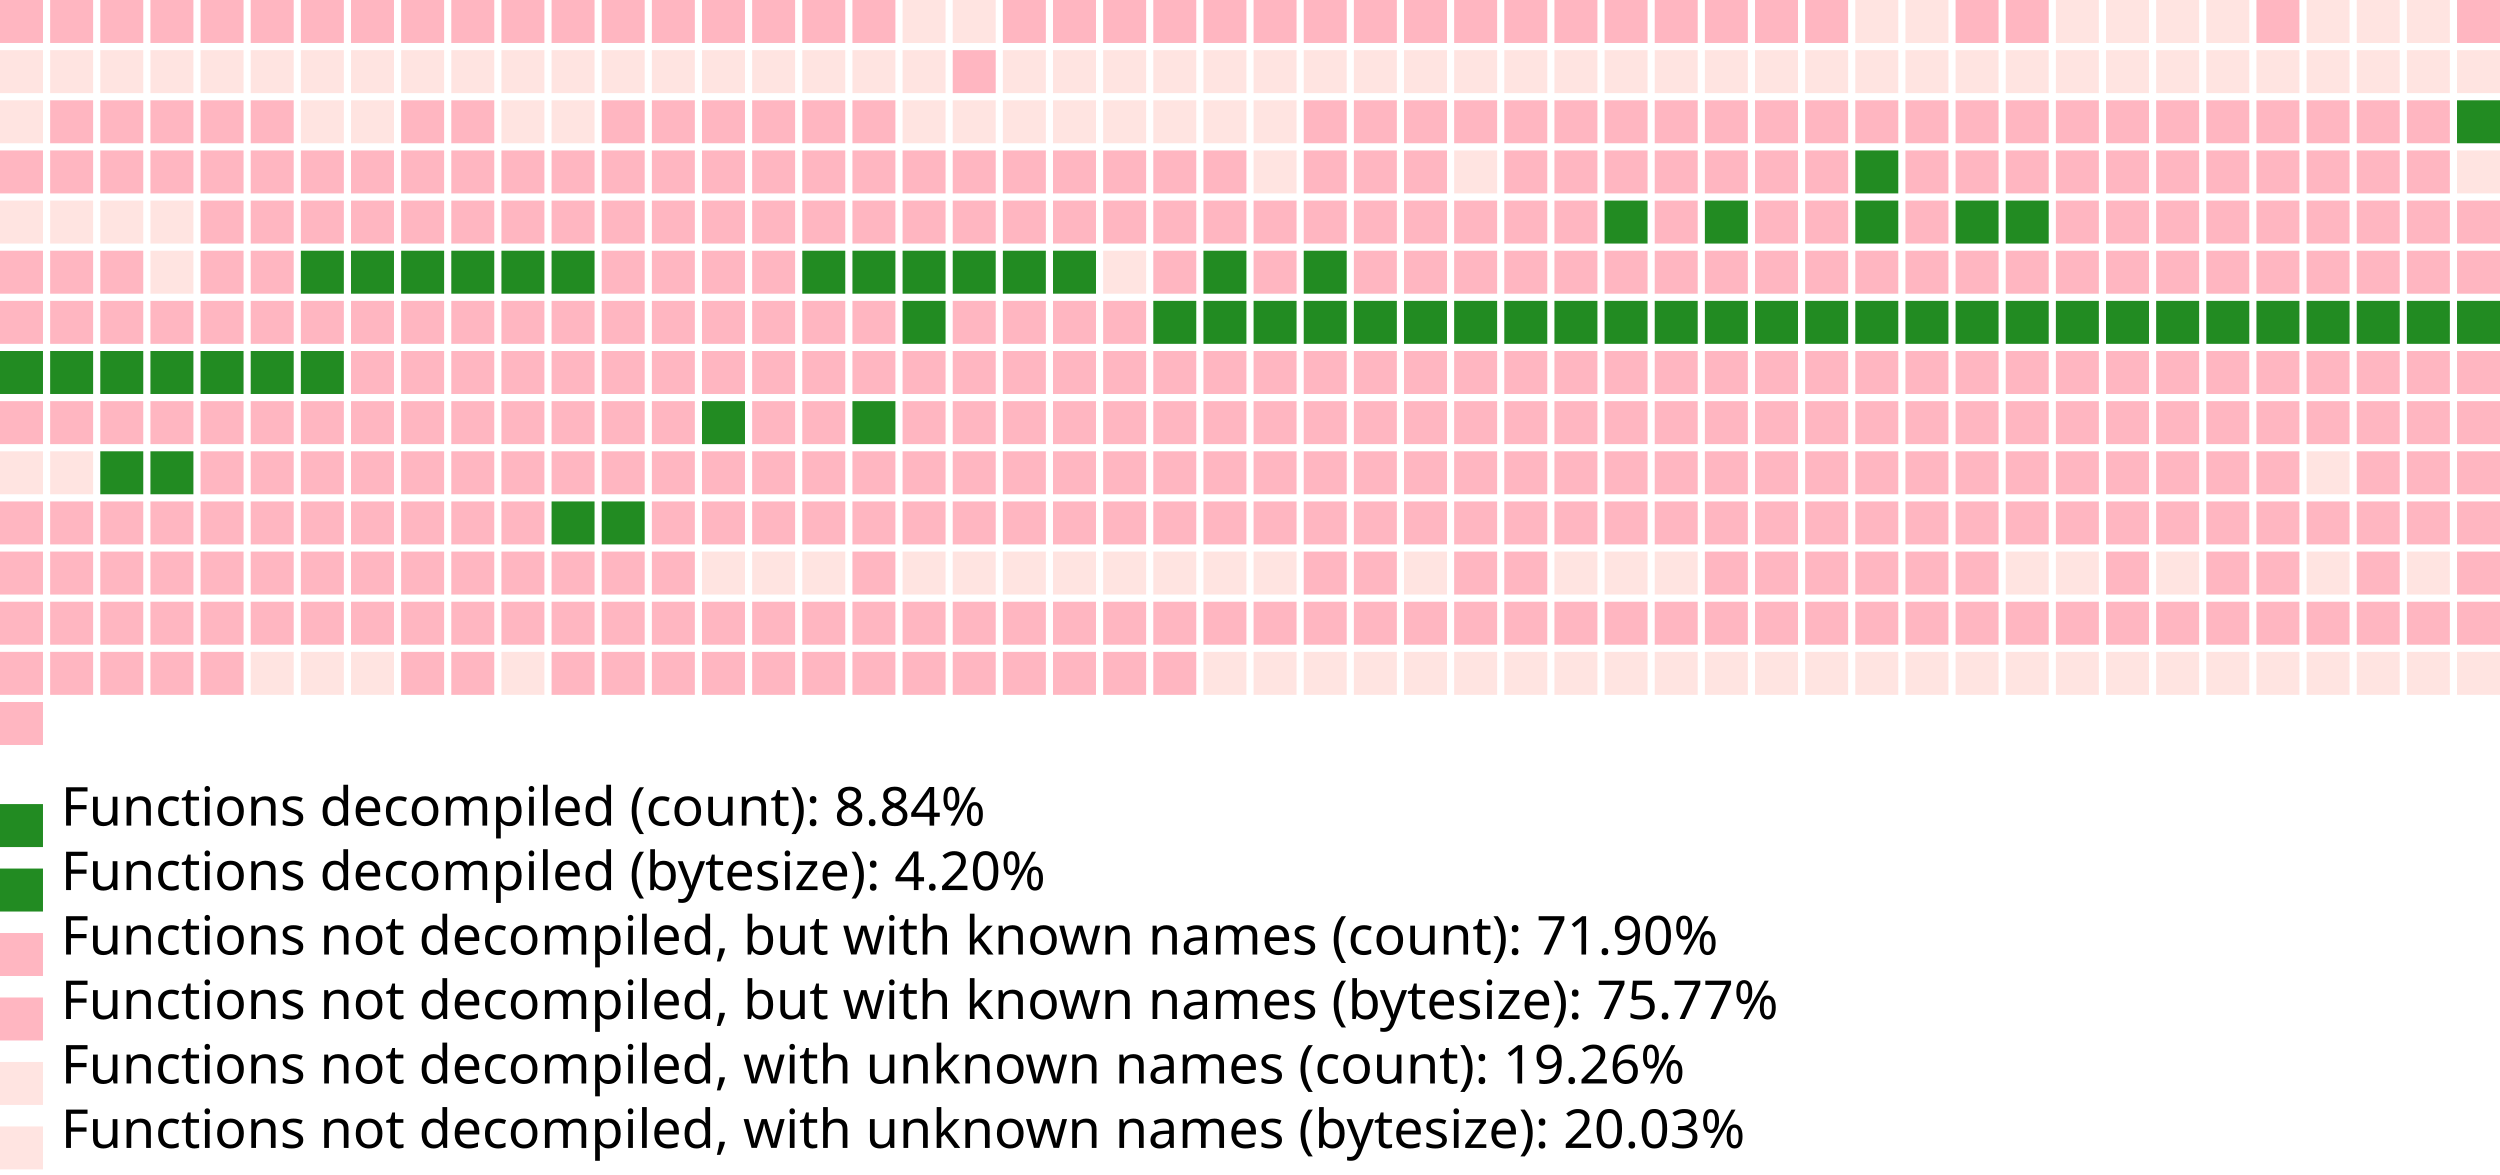
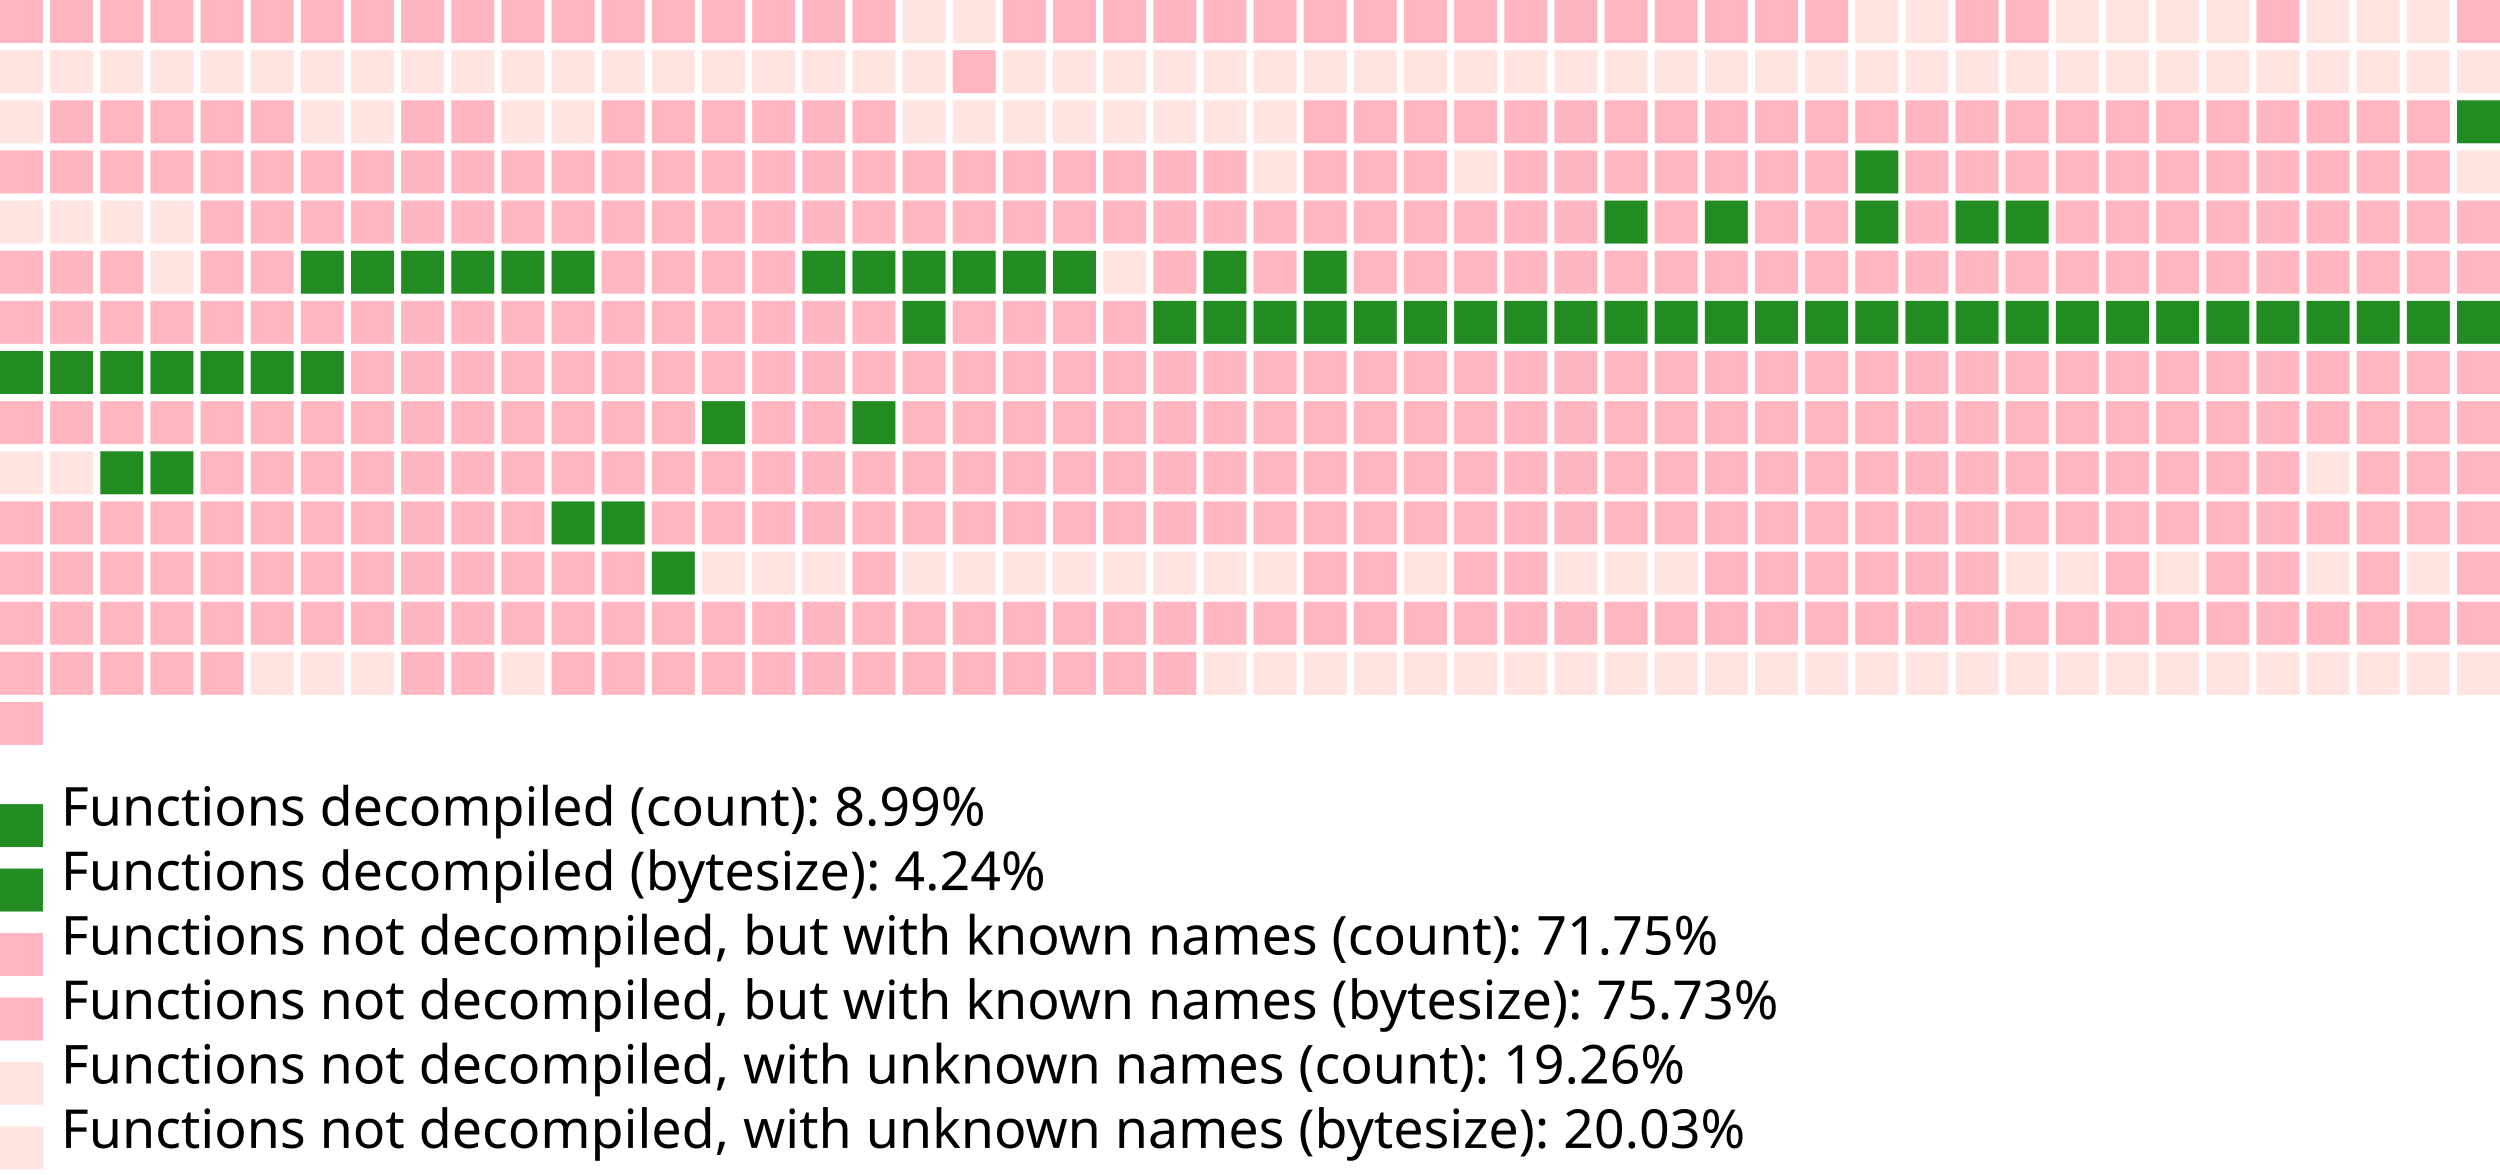
<svg xmlns="http://www.w3.org/2000/svg" version="1.1" width="698" height="328">
  <rect width="12" height="12" x="0" y="0" fill="lightpink" />
  <rect width="12" height="12" x="14" y="0" fill="lightpink" />
  <rect width="12" height="12" x="28" y="0" fill="lightpink" />
  <rect width="12" height="12" x="42" y="0" fill="lightpink" />
  <rect width="12" height="12" x="56" y="0" fill="lightpink" />
  <rect width="12" height="12" x="70" y="0" fill="lightpink" />
  <rect width="12" height="12" x="84" y="0" fill="lightpink" />
  <rect width="12" height="12" x="98" y="0" fill="lightpink" />
  <rect width="12" height="12" x="112" y="0" fill="lightpink" />
  <rect width="12" height="12" x="126" y="0" fill="lightpink" />
  <rect width="12" height="12" x="140" y="0" fill="lightpink" />
  <rect width="12" height="12" x="154" y="0" fill="lightpink" />
  <rect width="12" height="12" x="168" y="0" fill="lightpink" />
  <rect width="12" height="12" x="182" y="0" fill="lightpink" />
  <rect width="12" height="12" x="196" y="0" fill="lightpink" />
  <rect width="12" height="12" x="210" y="0" fill="lightpink" />
  <rect width="12" height="12" x="224" y="0" fill="lightpink" />
  <rect width="12" height="12" x="238" y="0" fill="lightpink" />
  <rect width="12" height="12" x="252" y="0" fill="mistyrose" />
  <rect width="12" height="12" x="266" y="0" fill="mistyrose" />
  <rect width="12" height="12" x="280" y="0" fill="lightpink" />
  <rect width="12" height="12" x="294" y="0" fill="lightpink" />
  <rect width="12" height="12" x="308" y="0" fill="lightpink" />
  <rect width="12" height="12" x="322" y="0" fill="lightpink" />
  <rect width="12" height="12" x="336" y="0" fill="lightpink" />
  <rect width="12" height="12" x="350" y="0" fill="lightpink" />
  <rect width="12" height="12" x="364" y="0" fill="lightpink" />
  <rect width="12" height="12" x="378" y="0" fill="lightpink" />
  <rect width="12" height="12" x="392" y="0" fill="lightpink" />
  <rect width="12" height="12" x="406" y="0" fill="lightpink" />
  <rect width="12" height="12" x="420" y="0" fill="lightpink" />
  <rect width="12" height="12" x="434" y="0" fill="lightpink" />
  <rect width="12" height="12" x="448" y="0" fill="lightpink" />
  <rect width="12" height="12" x="462" y="0" fill="lightpink" />
  <rect width="12" height="12" x="476" y="0" fill="lightpink" />
  <rect width="12" height="12" x="490" y="0" fill="lightpink" />
  <rect width="12" height="12" x="504" y="0" fill="lightpink" />
  <rect width="12" height="12" x="518" y="0" fill="mistyrose" />
  <rect width="12" height="12" x="532" y="0" fill="mistyrose" />
  <rect width="12" height="12" x="546" y="0" fill="lightpink" />
  <rect width="12" height="12" x="560" y="0" fill="lightpink" />
  <rect width="12" height="12" x="574" y="0" fill="mistyrose" />
  <rect width="12" height="12" x="588" y="0" fill="mistyrose" />
  <rect width="12" height="12" x="602" y="0" fill="mistyrose" />
  <rect width="12" height="12" x="616" y="0" fill="mistyrose" />
  <rect width="12" height="12" x="630" y="0" fill="lightpink" />
  <rect width="12" height="12" x="644" y="0" fill="mistyrose" />
  <rect width="12" height="12" x="658" y="0" fill="mistyrose" />
  <rect width="12" height="12" x="672" y="0" fill="mistyrose" />
  <rect width="12" height="12" x="686" y="0" fill="lightpink" />
  <rect width="12" height="12" x="0" y="14" fill="mistyrose" />
  <rect width="12" height="12" x="14" y="14" fill="mistyrose" />
  <rect width="12" height="12" x="28" y="14" fill="mistyrose" />
  <rect width="12" height="12" x="42" y="14" fill="mistyrose" />
  <rect width="12" height="12" x="56" y="14" fill="mistyrose" />
  <rect width="12" height="12" x="70" y="14" fill="mistyrose" />
  <rect width="12" height="12" x="84" y="14" fill="mistyrose" />
  <rect width="12" height="12" x="98" y="14" fill="mistyrose" />
  <rect width="12" height="12" x="112" y="14" fill="mistyrose" />
  <rect width="12" height="12" x="126" y="14" fill="mistyrose" />
  <rect width="12" height="12" x="140" y="14" fill="mistyrose" />
  <rect width="12" height="12" x="154" y="14" fill="mistyrose" />
  <rect width="12" height="12" x="168" y="14" fill="mistyrose" />
  <rect width="12" height="12" x="182" y="14" fill="mistyrose" />
  <rect width="12" height="12" x="196" y="14" fill="mistyrose" />
  <rect width="12" height="12" x="210" y="14" fill="mistyrose" />
  <rect width="12" height="12" x="224" y="14" fill="mistyrose" />
  <rect width="12" height="12" x="238" y="14" fill="mistyrose" />
  <rect width="12" height="12" x="252" y="14" fill="mistyrose" />
  <rect width="12" height="12" x="266" y="14" fill="lightpink" />
  <rect width="12" height="12" x="280" y="14" fill="mistyrose" />
  <rect width="12" height="12" x="294" y="14" fill="mistyrose" />
  <rect width="12" height="12" x="308" y="14" fill="mistyrose" />
  <rect width="12" height="12" x="322" y="14" fill="mistyrose" />
  <rect width="12" height="12" x="336" y="14" fill="mistyrose" />
  <rect width="12" height="12" x="350" y="14" fill="mistyrose" />
  <rect width="12" height="12" x="364" y="14" fill="mistyrose" />
  <rect width="12" height="12" x="378" y="14" fill="mistyrose" />
  <rect width="12" height="12" x="392" y="14" fill="mistyrose" />
  <rect width="12" height="12" x="406" y="14" fill="mistyrose" />
  <rect width="12" height="12" x="420" y="14" fill="mistyrose" />
  <rect width="12" height="12" x="434" y="14" fill="mistyrose" />
  <rect width="12" height="12" x="448" y="14" fill="mistyrose" />
  <rect width="12" height="12" x="462" y="14" fill="mistyrose" />
  <rect width="12" height="12" x="476" y="14" fill="mistyrose" />
  <rect width="12" height="12" x="490" y="14" fill="mistyrose" />
  <rect width="12" height="12" x="504" y="14" fill="mistyrose" />
  <rect width="12" height="12" x="518" y="14" fill="mistyrose" />
  <rect width="12" height="12" x="532" y="14" fill="mistyrose" />
  <rect width="12" height="12" x="546" y="14" fill="mistyrose" />
  <rect width="12" height="12" x="560" y="14" fill="mistyrose" />
  <rect width="12" height="12" x="574" y="14" fill="mistyrose" />
  <rect width="12" height="12" x="588" y="14" fill="mistyrose" />
  <rect width="12" height="12" x="602" y="14" fill="mistyrose" />
  <rect width="12" height="12" x="616" y="14" fill="mistyrose" />
  <rect width="12" height="12" x="630" y="14" fill="mistyrose" />
  <rect width="12" height="12" x="644" y="14" fill="mistyrose" />
  <rect width="12" height="12" x="658" y="14" fill="mistyrose" />
  <rect width="12" height="12" x="672" y="14" fill="mistyrose" />
  <rect width="12" height="12" x="686" y="14" fill="mistyrose" />
  <rect width="12" height="12" x="0" y="28" fill="mistyrose" />
  <rect width="12" height="12" x="14" y="28" fill="lightpink" />
  <rect width="12" height="12" x="28" y="28" fill="lightpink" />
  <rect width="12" height="12" x="42" y="28" fill="lightpink" />
  <rect width="12" height="12" x="56" y="28" fill="lightpink" />
  <rect width="12" height="12" x="70" y="28" fill="lightpink" />
  <rect width="12" height="12" x="84" y="28" fill="mistyrose" />
  <rect width="12" height="12" x="98" y="28" fill="mistyrose" />
  <rect width="12" height="12" x="112" y="28" fill="lightpink" />
  <rect width="12" height="12" x="126" y="28" fill="lightpink" />
  <rect width="12" height="12" x="140" y="28" fill="mistyrose" />
  <rect width="12" height="12" x="154" y="28" fill="mistyrose" />
  <rect width="12" height="12" x="168" y="28" fill="lightpink" />
  <rect width="12" height="12" x="182" y="28" fill="lightpink" />
  <rect width="12" height="12" x="196" y="28" fill="lightpink" />
  <rect width="12" height="12" x="210" y="28" fill="lightpink" />
  <rect width="12" height="12" x="224" y="28" fill="lightpink" />
  <rect width="12" height="12" x="238" y="28" fill="lightpink" />
  <rect width="12" height="12" x="252" y="28" fill="mistyrose" />
  <rect width="12" height="12" x="266" y="28" fill="mistyrose" />
  <rect width="12" height="12" x="280" y="28" fill="mistyrose" />
  <rect width="12" height="12" x="294" y="28" fill="mistyrose" />
  <rect width="12" height="12" x="308" y="28" fill="mistyrose" />
  <rect width="12" height="12" x="322" y="28" fill="mistyrose" />
  <rect width="12" height="12" x="336" y="28" fill="mistyrose" />
  <rect width="12" height="12" x="350" y="28" fill="mistyrose" />
  <rect width="12" height="12" x="364" y="28" fill="lightpink" />
  <rect width="12" height="12" x="378" y="28" fill="lightpink" />
  <rect width="12" height="12" x="392" y="28" fill="lightpink" />
  <rect width="12" height="12" x="406" y="28" fill="lightpink" />
  <rect width="12" height="12" x="420" y="28" fill="lightpink" />
  <rect width="12" height="12" x="434" y="28" fill="lightpink" />
  <rect width="12" height="12" x="448" y="28" fill="lightpink" />
  <rect width="12" height="12" x="462" y="28" fill="lightpink" />
  <rect width="12" height="12" x="476" y="28" fill="lightpink" />
  <rect width="12" height="12" x="490" y="28" fill="lightpink" />
  <rect width="12" height="12" x="504" y="28" fill="lightpink" />
  <rect width="12" height="12" x="518" y="28" fill="lightpink" />
  <rect width="12" height="12" x="532" y="28" fill="lightpink" />
  <rect width="12" height="12" x="546" y="28" fill="lightpink" />
  <rect width="12" height="12" x="560" y="28" fill="lightpink" />
  <rect width="12" height="12" x="574" y="28" fill="lightpink" />
  <rect width="12" height="12" x="588" y="28" fill="lightpink" />
  <rect width="12" height="12" x="602" y="28" fill="lightpink" />
  <rect width="12" height="12" x="616" y="28" fill="lightpink" />
  <rect width="12" height="12" x="630" y="28" fill="lightpink" />
  <rect width="12" height="12" x="644" y="28" fill="lightpink" />
  <rect width="12" height="12" x="658" y="28" fill="lightpink" />
  <rect width="12" height="12" x="672" y="28" fill="lightpink" />
  <rect width="12" height="12" x="686" y="28" fill="forestgreen" />
  <rect width="12" height="12" x="0" y="42" fill="lightpink" />
  <rect width="12" height="12" x="14" y="42" fill="lightpink" />
  <rect width="12" height="12" x="28" y="42" fill="lightpink" />
  <rect width="12" height="12" x="42" y="42" fill="lightpink" />
  <rect width="12" height="12" x="56" y="42" fill="lightpink" />
  <rect width="12" height="12" x="70" y="42" fill="lightpink" />
  <rect width="12" height="12" x="84" y="42" fill="lightpink" />
  <rect width="12" height="12" x="98" y="42" fill="lightpink" />
  <rect width="12" height="12" x="112" y="42" fill="lightpink" />
  <rect width="12" height="12" x="126" y="42" fill="lightpink" />
  <rect width="12" height="12" x="140" y="42" fill="lightpink" />
  <rect width="12" height="12" x="154" y="42" fill="lightpink" />
  <rect width="12" height="12" x="168" y="42" fill="lightpink" />
  <rect width="12" height="12" x="182" y="42" fill="lightpink" />
  <rect width="12" height="12" x="196" y="42" fill="lightpink" />
  <rect width="12" height="12" x="210" y="42" fill="lightpink" />
  <rect width="12" height="12" x="224" y="42" fill="lightpink" />
  <rect width="12" height="12" x="238" y="42" fill="lightpink" />
  <rect width="12" height="12" x="252" y="42" fill="lightpink" />
  <rect width="12" height="12" x="266" y="42" fill="lightpink" />
  <rect width="12" height="12" x="280" y="42" fill="lightpink" />
  <rect width="12" height="12" x="294" y="42" fill="lightpink" />
  <rect width="12" height="12" x="308" y="42" fill="lightpink" />
  <rect width="12" height="12" x="322" y="42" fill="lightpink" />
  <rect width="12" height="12" x="336" y="42" fill="lightpink" />
  <rect width="12" height="12" x="350" y="42" fill="mistyrose" />
  <rect width="12" height="12" x="364" y="42" fill="lightpink" />
  <rect width="12" height="12" x="378" y="42" fill="lightpink" />
  <rect width="12" height="12" x="392" y="42" fill="lightpink" />
  <rect width="12" height="12" x="406" y="42" fill="mistyrose" />
  <rect width="12" height="12" x="420" y="42" fill="lightpink" />
  <rect width="12" height="12" x="434" y="42" fill="lightpink" />
  <rect width="12" height="12" x="448" y="42" fill="lightpink" />
  <rect width="12" height="12" x="462" y="42" fill="lightpink" />
  <rect width="12" height="12" x="476" y="42" fill="lightpink" />
  <rect width="12" height="12" x="490" y="42" fill="lightpink" />
  <rect width="12" height="12" x="504" y="42" fill="lightpink" />
  <rect width="12" height="12" x="518" y="42" fill="forestgreen" />
  <rect width="12" height="12" x="532" y="42" fill="lightpink" />
  <rect width="12" height="12" x="546" y="42" fill="lightpink" />
  <rect width="12" height="12" x="560" y="42" fill="lightpink" />
  <rect width="12" height="12" x="574" y="42" fill="lightpink" />
  <rect width="12" height="12" x="588" y="42" fill="lightpink" />
  <rect width="12" height="12" x="602" y="42" fill="lightpink" />
  <rect width="12" height="12" x="616" y="42" fill="lightpink" />
  <rect width="12" height="12" x="630" y="42" fill="lightpink" />
  <rect width="12" height="12" x="644" y="42" fill="lightpink" />
  <rect width="12" height="12" x="658" y="42" fill="lightpink" />
  <rect width="12" height="12" x="672" y="42" fill="lightpink" />
  <rect width="12" height="12" x="686" y="42" fill="mistyrose" />
  <rect width="12" height="12" x="0" y="56" fill="mistyrose" />
  <rect width="12" height="12" x="14" y="56" fill="mistyrose" />
  <rect width="12" height="12" x="28" y="56" fill="mistyrose" />
  <rect width="12" height="12" x="42" y="56" fill="mistyrose" />
  <rect width="12" height="12" x="56" y="56" fill="lightpink" />
  <rect width="12" height="12" x="70" y="56" fill="lightpink" />
  <rect width="12" height="12" x="84" y="56" fill="lightpink" />
  <rect width="12" height="12" x="98" y="56" fill="lightpink" />
  <rect width="12" height="12" x="112" y="56" fill="lightpink" />
  <rect width="12" height="12" x="126" y="56" fill="lightpink" />
  <rect width="12" height="12" x="140" y="56" fill="lightpink" />
  <rect width="12" height="12" x="154" y="56" fill="lightpink" />
  <rect width="12" height="12" x="168" y="56" fill="lightpink" />
  <rect width="12" height="12" x="182" y="56" fill="lightpink" />
  <rect width="12" height="12" x="196" y="56" fill="lightpink" />
  <rect width="12" height="12" x="210" y="56" fill="lightpink" />
  <rect width="12" height="12" x="224" y="56" fill="lightpink" />
  <rect width="12" height="12" x="238" y="56" fill="lightpink" />
  <rect width="12" height="12" x="252" y="56" fill="lightpink" />
  <rect width="12" height="12" x="266" y="56" fill="lightpink" />
  <rect width="12" height="12" x="280" y="56" fill="lightpink" />
  <rect width="12" height="12" x="294" y="56" fill="lightpink" />
  <rect width="12" height="12" x="308" y="56" fill="lightpink" />
  <rect width="12" height="12" x="322" y="56" fill="lightpink" />
  <rect width="12" height="12" x="336" y="56" fill="lightpink" />
  <rect width="12" height="12" x="350" y="56" fill="lightpink" />
  <rect width="12" height="12" x="364" y="56" fill="lightpink" />
  <rect width="12" height="12" x="378" y="56" fill="lightpink" />
  <rect width="12" height="12" x="392" y="56" fill="lightpink" />
  <rect width="12" height="12" x="406" y="56" fill="lightpink" />
  <rect width="12" height="12" x="420" y="56" fill="lightpink" />
  <rect width="12" height="12" x="434" y="56" fill="lightpink" />
  <rect width="12" height="12" x="448" y="56" fill="forestgreen" />
  <rect width="12" height="12" x="462" y="56" fill="lightpink" />
  <rect width="12" height="12" x="476" y="56" fill="forestgreen" />
  <rect width="12" height="12" x="490" y="56" fill="lightpink" />
  <rect width="12" height="12" x="504" y="56" fill="lightpink" />
  <rect width="12" height="12" x="518" y="56" fill="forestgreen" />
  <rect width="12" height="12" x="532" y="56" fill="lightpink" />
  <rect width="12" height="12" x="546" y="56" fill="forestgreen" />
  <rect width="12" height="12" x="560" y="56" fill="forestgreen" />
  <rect width="12" height="12" x="574" y="56" fill="lightpink" />
  <rect width="12" height="12" x="588" y="56" fill="lightpink" />
  <rect width="12" height="12" x="602" y="56" fill="lightpink" />
  <rect width="12" height="12" x="616" y="56" fill="lightpink" />
  <rect width="12" height="12" x="630" y="56" fill="lightpink" />
  <rect width="12" height="12" x="644" y="56" fill="lightpink" />
  <rect width="12" height="12" x="658" y="56" fill="lightpink" />
  <rect width="12" height="12" x="672" y="56" fill="lightpink" />
  <rect width="12" height="12" x="686" y="56" fill="lightpink" />
  <rect width="12" height="12" x="0" y="70" fill="lightpink" />
  <rect width="12" height="12" x="14" y="70" fill="lightpink" />
  <rect width="12" height="12" x="28" y="70" fill="lightpink" />
  <rect width="12" height="12" x="42" y="70" fill="mistyrose" />
  <rect width="12" height="12" x="56" y="70" fill="lightpink" />
  <rect width="12" height="12" x="70" y="70" fill="lightpink" />
  <rect width="12" height="12" x="84" y="70" fill="forestgreen" />
  <rect width="12" height="12" x="98" y="70" fill="forestgreen" />
  <rect width="12" height="12" x="112" y="70" fill="forestgreen" />
  <rect width="12" height="12" x="126" y="70" fill="forestgreen" />
  <rect width="12" height="12" x="140" y="70" fill="forestgreen" />
  <rect width="12" height="12" x="154" y="70" fill="forestgreen" />
  <rect width="12" height="12" x="168" y="70" fill="lightpink" />
  <rect width="12" height="12" x="182" y="70" fill="lightpink" />
  <rect width="12" height="12" x="196" y="70" fill="lightpink" />
  <rect width="12" height="12" x="210" y="70" fill="lightpink" />
  <rect width="12" height="12" x="224" y="70" fill="forestgreen" />
  <rect width="12" height="12" x="238" y="70" fill="forestgreen" />
  <rect width="12" height="12" x="252" y="70" fill="forestgreen" />
  <rect width="12" height="12" x="266" y="70" fill="forestgreen" />
  <rect width="12" height="12" x="280" y="70" fill="forestgreen" />
  <rect width="12" height="12" x="294" y="70" fill="forestgreen" />
  <rect width="12" height="12" x="308" y="70" fill="mistyrose" />
  <rect width="12" height="12" x="322" y="70" fill="lightpink" />
  <rect width="12" height="12" x="336" y="70" fill="forestgreen" />
  <rect width="12" height="12" x="350" y="70" fill="lightpink" />
  <rect width="12" height="12" x="364" y="70" fill="forestgreen" />
  <rect width="12" height="12" x="378" y="70" fill="lightpink" />
  <rect width="12" height="12" x="392" y="70" fill="lightpink" />
  <rect width="12" height="12" x="406" y="70" fill="lightpink" />
  <rect width="12" height="12" x="420" y="70" fill="lightpink" />
  <rect width="12" height="12" x="434" y="70" fill="lightpink" />
  <rect width="12" height="12" x="448" y="70" fill="lightpink" />
  <rect width="12" height="12" x="462" y="70" fill="lightpink" />
  <rect width="12" height="12" x="476" y="70" fill="lightpink" />
  <rect width="12" height="12" x="490" y="70" fill="lightpink" />
  <rect width="12" height="12" x="504" y="70" fill="lightpink" />
  <rect width="12" height="12" x="518" y="70" fill="lightpink" />
  <rect width="12" height="12" x="532" y="70" fill="lightpink" />
  <rect width="12" height="12" x="546" y="70" fill="lightpink" />
  <rect width="12" height="12" x="560" y="70" fill="lightpink" />
  <rect width="12" height="12" x="574" y="70" fill="lightpink" />
  <rect width="12" height="12" x="588" y="70" fill="lightpink" />
  <rect width="12" height="12" x="602" y="70" fill="lightpink" />
  <rect width="12" height="12" x="616" y="70" fill="lightpink" />
  <rect width="12" height="12" x="630" y="70" fill="lightpink" />
  <rect width="12" height="12" x="644" y="70" fill="lightpink" />
  <rect width="12" height="12" x="658" y="70" fill="lightpink" />
  <rect width="12" height="12" x="672" y="70" fill="lightpink" />
  <rect width="12" height="12" x="686" y="70" fill="lightpink" />
  <rect width="12" height="12" x="0" y="84" fill="lightpink" />
  <rect width="12" height="12" x="14" y="84" fill="lightpink" />
  <rect width="12" height="12" x="28" y="84" fill="lightpink" />
  <rect width="12" height="12" x="42" y="84" fill="lightpink" />
  <rect width="12" height="12" x="56" y="84" fill="lightpink" />
  <rect width="12" height="12" x="70" y="84" fill="lightpink" />
  <rect width="12" height="12" x="84" y="84" fill="lightpink" />
  <rect width="12" height="12" x="98" y="84" fill="lightpink" />
  <rect width="12" height="12" x="112" y="84" fill="lightpink" />
  <rect width="12" height="12" x="126" y="84" fill="lightpink" />
  <rect width="12" height="12" x="140" y="84" fill="lightpink" />
  <rect width="12" height="12" x="154" y="84" fill="lightpink" />
  <rect width="12" height="12" x="168" y="84" fill="lightpink" />
  <rect width="12" height="12" x="182" y="84" fill="lightpink" />
  <rect width="12" height="12" x="196" y="84" fill="lightpink" />
  <rect width="12" height="12" x="210" y="84" fill="lightpink" />
  <rect width="12" height="12" x="224" y="84" fill="lightpink" />
  <rect width="12" height="12" x="238" y="84" fill="lightpink" />
  <rect width="12" height="12" x="252" y="84" fill="forestgreen" />
  <rect width="12" height="12" x="266" y="84" fill="lightpink" />
  <rect width="12" height="12" x="280" y="84" fill="lightpink" />
  <rect width="12" height="12" x="294" y="84" fill="lightpink" />
  <rect width="12" height="12" x="308" y="84" fill="lightpink" />
  <rect width="12" height="12" x="322" y="84" fill="forestgreen" />
  <rect width="12" height="12" x="336" y="84" fill="forestgreen" />
  <rect width="12" height="12" x="350" y="84" fill="forestgreen" />
  <rect width="12" height="12" x="364" y="84" fill="forestgreen" />
  <rect width="12" height="12" x="378" y="84" fill="forestgreen" />
  <rect width="12" height="12" x="392" y="84" fill="forestgreen" />
  <rect width="12" height="12" x="406" y="84" fill="forestgreen" />
  <rect width="12" height="12" x="420" y="84" fill="forestgreen" />
  <rect width="12" height="12" x="434" y="84" fill="forestgreen" />
  <rect width="12" height="12" x="448" y="84" fill="forestgreen" />
  <rect width="12" height="12" x="462" y="84" fill="forestgreen" />
  <rect width="12" height="12" x="476" y="84" fill="forestgreen" />
  <rect width="12" height="12" x="490" y="84" fill="forestgreen" />
  <rect width="12" height="12" x="504" y="84" fill="forestgreen" />
  <rect width="12" height="12" x="518" y="84" fill="forestgreen" />
  <rect width="12" height="12" x="532" y="84" fill="forestgreen" />
  <rect width="12" height="12" x="546" y="84" fill="forestgreen" />
  <rect width="12" height="12" x="560" y="84" fill="forestgreen" />
  <rect width="12" height="12" x="574" y="84" fill="forestgreen" />
  <rect width="12" height="12" x="588" y="84" fill="forestgreen" />
  <rect width="12" height="12" x="602" y="84" fill="forestgreen" />
  <rect width="12" height="12" x="616" y="84" fill="forestgreen" />
  <rect width="12" height="12" x="630" y="84" fill="forestgreen" />
  <rect width="12" height="12" x="644" y="84" fill="forestgreen" />
  <rect width="12" height="12" x="658" y="84" fill="forestgreen" />
  <rect width="12" height="12" x="672" y="84" fill="forestgreen" />
  <rect width="12" height="12" x="686" y="84" fill="forestgreen" />
  <rect width="12" height="12" x="0" y="98" fill="forestgreen" />
  <rect width="12" height="12" x="14" y="98" fill="forestgreen" />
  <rect width="12" height="12" x="28" y="98" fill="forestgreen" />
  <rect width="12" height="12" x="42" y="98" fill="forestgreen" />
  <rect width="12" height="12" x="56" y="98" fill="forestgreen" />
  <rect width="12" height="12" x="70" y="98" fill="forestgreen" />
  <rect width="12" height="12" x="84" y="98" fill="forestgreen" />
  <rect width="12" height="12" x="98" y="98" fill="lightpink" />
  <rect width="12" height="12" x="112" y="98" fill="lightpink" />
  <rect width="12" height="12" x="126" y="98" fill="lightpink" />
  <rect width="12" height="12" x="140" y="98" fill="lightpink" />
  <rect width="12" height="12" x="154" y="98" fill="lightpink" />
  <rect width="12" height="12" x="168" y="98" fill="lightpink" />
  <rect width="12" height="12" x="182" y="98" fill="lightpink" />
  <rect width="12" height="12" x="196" y="98" fill="lightpink" />
  <rect width="12" height="12" x="210" y="98" fill="lightpink" />
  <rect width="12" height="12" x="224" y="98" fill="lightpink" />
  <rect width="12" height="12" x="238" y="98" fill="lightpink" />
  <rect width="12" height="12" x="252" y="98" fill="lightpink" />
  <rect width="12" height="12" x="266" y="98" fill="lightpink" />
  <rect width="12" height="12" x="280" y="98" fill="lightpink" />
  <rect width="12" height="12" x="294" y="98" fill="lightpink" />
  <rect width="12" height="12" x="308" y="98" fill="lightpink" />
  <rect width="12" height="12" x="322" y="98" fill="lightpink" />
  <rect width="12" height="12" x="336" y="98" fill="lightpink" />
  <rect width="12" height="12" x="350" y="98" fill="lightpink" />
  <rect width="12" height="12" x="364" y="98" fill="lightpink" />
  <rect width="12" height="12" x="378" y="98" fill="lightpink" />
  <rect width="12" height="12" x="392" y="98" fill="lightpink" />
  <rect width="12" height="12" x="406" y="98" fill="lightpink" />
  <rect width="12" height="12" x="420" y="98" fill="lightpink" />
  <rect width="12" height="12" x="434" y="98" fill="lightpink" />
  <rect width="12" height="12" x="448" y="98" fill="lightpink" />
  <rect width="12" height="12" x="462" y="98" fill="lightpink" />
  <rect width="12" height="12" x="476" y="98" fill="lightpink" />
  <rect width="12" height="12" x="490" y="98" fill="lightpink" />
  <rect width="12" height="12" x="504" y="98" fill="lightpink" />
  <rect width="12" height="12" x="518" y="98" fill="lightpink" />
  <rect width="12" height="12" x="532" y="98" fill="lightpink" />
  <rect width="12" height="12" x="546" y="98" fill="lightpink" />
  <rect width="12" height="12" x="560" y="98" fill="lightpink" />
  <rect width="12" height="12" x="574" y="98" fill="lightpink" />
  <rect width="12" height="12" x="588" y="98" fill="lightpink" />
  <rect width="12" height="12" x="602" y="98" fill="lightpink" />
  <rect width="12" height="12" x="616" y="98" fill="lightpink" />
  <rect width="12" height="12" x="630" y="98" fill="lightpink" />
  <rect width="12" height="12" x="644" y="98" fill="lightpink" />
  <rect width="12" height="12" x="658" y="98" fill="lightpink" />
  <rect width="12" height="12" x="672" y="98" fill="lightpink" />
  <rect width="12" height="12" x="686" y="98" fill="lightpink" />
  <rect width="12" height="12" x="0" y="112" fill="lightpink" />
  <rect width="12" height="12" x="14" y="112" fill="lightpink" />
  <rect width="12" height="12" x="28" y="112" fill="lightpink" />
  <rect width="12" height="12" x="42" y="112" fill="lightpink" />
  <rect width="12" height="12" x="56" y="112" fill="lightpink" />
  <rect width="12" height="12" x="70" y="112" fill="lightpink" />
  <rect width="12" height="12" x="84" y="112" fill="lightpink" />
  <rect width="12" height="12" x="98" y="112" fill="lightpink" />
  <rect width="12" height="12" x="112" y="112" fill="lightpink" />
  <rect width="12" height="12" x="126" y="112" fill="lightpink" />
  <rect width="12" height="12" x="140" y="112" fill="lightpink" />
  <rect width="12" height="12" x="154" y="112" fill="lightpink" />
  <rect width="12" height="12" x="168" y="112" fill="lightpink" />
  <rect width="12" height="12" x="182" y="112" fill="lightpink" />
  <rect width="12" height="12" x="196" y="112" fill="forestgreen" />
  <rect width="12" height="12" x="210" y="112" fill="lightpink" />
  <rect width="12" height="12" x="224" y="112" fill="lightpink" />
  <rect width="12" height="12" x="238" y="112" fill="forestgreen" />
  <rect width="12" height="12" x="252" y="112" fill="lightpink" />
  <rect width="12" height="12" x="266" y="112" fill="lightpink" />
  <rect width="12" height="12" x="280" y="112" fill="lightpink" />
  <rect width="12" height="12" x="294" y="112" fill="lightpink" />
  <rect width="12" height="12" x="308" y="112" fill="lightpink" />
  <rect width="12" height="12" x="322" y="112" fill="lightpink" />
  <rect width="12" height="12" x="336" y="112" fill="lightpink" />
  <rect width="12" height="12" x="350" y="112" fill="lightpink" />
  <rect width="12" height="12" x="364" y="112" fill="lightpink" />
  <rect width="12" height="12" x="378" y="112" fill="lightpink" />
  <rect width="12" height="12" x="392" y="112" fill="lightpink" />
  <rect width="12" height="12" x="406" y="112" fill="lightpink" />
  <rect width="12" height="12" x="420" y="112" fill="lightpink" />
  <rect width="12" height="12" x="434" y="112" fill="lightpink" />
  <rect width="12" height="12" x="448" y="112" fill="lightpink" />
  <rect width="12" height="12" x="462" y="112" fill="lightpink" />
  <rect width="12" height="12" x="476" y="112" fill="lightpink" />
  <rect width="12" height="12" x="490" y="112" fill="lightpink" />
  <rect width="12" height="12" x="504" y="112" fill="lightpink" />
  <rect width="12" height="12" x="518" y="112" fill="lightpink" />
  <rect width="12" height="12" x="532" y="112" fill="lightpink" />
  <rect width="12" height="12" x="546" y="112" fill="lightpink" />
  <rect width="12" height="12" x="560" y="112" fill="lightpink" />
  <rect width="12" height="12" x="574" y="112" fill="lightpink" />
  <rect width="12" height="12" x="588" y="112" fill="lightpink" />
  <rect width="12" height="12" x="602" y="112" fill="lightpink" />
  <rect width="12" height="12" x="616" y="112" fill="lightpink" />
  <rect width="12" height="12" x="630" y="112" fill="lightpink" />
  <rect width="12" height="12" x="644" y="112" fill="lightpink" />
  <rect width="12" height="12" x="658" y="112" fill="lightpink" />
  <rect width="12" height="12" x="672" y="112" fill="lightpink" />
  <rect width="12" height="12" x="686" y="112" fill="lightpink" />
  <rect width="12" height="12" x="0" y="126" fill="mistyrose" />
  <rect width="12" height="12" x="14" y="126" fill="mistyrose" />
  <rect width="12" height="12" x="28" y="126" fill="forestgreen" />
  <rect width="12" height="12" x="42" y="126" fill="forestgreen" />
  <rect width="12" height="12" x="56" y="126" fill="lightpink" />
  <rect width="12" height="12" x="70" y="126" fill="lightpink" />
  <rect width="12" height="12" x="84" y="126" fill="lightpink" />
  <rect width="12" height="12" x="98" y="126" fill="lightpink" />
  <rect width="12" height="12" x="112" y="126" fill="lightpink" />
  <rect width="12" height="12" x="126" y="126" fill="lightpink" />
  <rect width="12" height="12" x="140" y="126" fill="lightpink" />
  <rect width="12" height="12" x="154" y="126" fill="lightpink" />
  <rect width="12" height="12" x="168" y="126" fill="lightpink" />
  <rect width="12" height="12" x="182" y="126" fill="lightpink" />
  <rect width="12" height="12" x="196" y="126" fill="lightpink" />
  <rect width="12" height="12" x="210" y="126" fill="lightpink" />
  <rect width="12" height="12" x="224" y="126" fill="lightpink" />
  <rect width="12" height="12" x="238" y="126" fill="lightpink" />
  <rect width="12" height="12" x="252" y="126" fill="lightpink" />
  <rect width="12" height="12" x="266" y="126" fill="lightpink" />
  <rect width="12" height="12" x="280" y="126" fill="lightpink" />
  <rect width="12" height="12" x="294" y="126" fill="lightpink" />
  <rect width="12" height="12" x="308" y="126" fill="lightpink" />
  <rect width="12" height="12" x="322" y="126" fill="lightpink" />
  <rect width="12" height="12" x="336" y="126" fill="lightpink" />
  <rect width="12" height="12" x="350" y="126" fill="lightpink" />
  <rect width="12" height="12" x="364" y="126" fill="lightpink" />
  <rect width="12" height="12" x="378" y="126" fill="lightpink" />
  <rect width="12" height="12" x="392" y="126" fill="lightpink" />
  <rect width="12" height="12" x="406" y="126" fill="lightpink" />
  <rect width="12" height="12" x="420" y="126" fill="lightpink" />
  <rect width="12" height="12" x="434" y="126" fill="lightpink" />
  <rect width="12" height="12" x="448" y="126" fill="lightpink" />
  <rect width="12" height="12" x="462" y="126" fill="lightpink" />
  <rect width="12" height="12" x="476" y="126" fill="lightpink" />
  <rect width="12" height="12" x="490" y="126" fill="lightpink" />
  <rect width="12" height="12" x="504" y="126" fill="lightpink" />
  <rect width="12" height="12" x="518" y="126" fill="lightpink" />
  <rect width="12" height="12" x="532" y="126" fill="lightpink" />
  <rect width="12" height="12" x="546" y="126" fill="lightpink" />
  <rect width="12" height="12" x="560" y="126" fill="lightpink" />
  <rect width="12" height="12" x="574" y="126" fill="lightpink" />
  <rect width="12" height="12" x="588" y="126" fill="lightpink" />
  <rect width="12" height="12" x="602" y="126" fill="lightpink" />
  <rect width="12" height="12" x="616" y="126" fill="lightpink" />
  <rect width="12" height="12" x="630" y="126" fill="lightpink" />
  <rect width="12" height="12" x="644" y="126" fill="mistyrose" />
  <rect width="12" height="12" x="658" y="126" fill="lightpink" />
  <rect width="12" height="12" x="672" y="126" fill="lightpink" />
  <rect width="12" height="12" x="686" y="126" fill="lightpink" />
  <rect width="12" height="12" x="0" y="140" fill="lightpink" />
  <rect width="12" height="12" x="14" y="140" fill="lightpink" />
  <rect width="12" height="12" x="28" y="140" fill="lightpink" />
  <rect width="12" height="12" x="42" y="140" fill="lightpink" />
  <rect width="12" height="12" x="56" y="140" fill="lightpink" />
  <rect width="12" height="12" x="70" y="140" fill="lightpink" />
  <rect width="12" height="12" x="84" y="140" fill="lightpink" />
  <rect width="12" height="12" x="98" y="140" fill="lightpink" />
  <rect width="12" height="12" x="112" y="140" fill="lightpink" />
  <rect width="12" height="12" x="126" y="140" fill="lightpink" />
  <rect width="12" height="12" x="140" y="140" fill="lightpink" />
  <rect width="12" height="12" x="154" y="140" fill="forestgreen" />
  <rect width="12" height="12" x="168" y="140" fill="forestgreen" />
  <rect width="12" height="12" x="182" y="140" fill="lightpink" />
  <rect width="12" height="12" x="196" y="140" fill="lightpink" />
  <rect width="12" height="12" x="210" y="140" fill="lightpink" />
  <rect width="12" height="12" x="224" y="140" fill="lightpink" />
  <rect width="12" height="12" x="238" y="140" fill="lightpink" />
  <rect width="12" height="12" x="252" y="140" fill="lightpink" />
  <rect width="12" height="12" x="266" y="140" fill="lightpink" />
  <rect width="12" height="12" x="280" y="140" fill="lightpink" />
  <rect width="12" height="12" x="294" y="140" fill="lightpink" />
  <rect width="12" height="12" x="308" y="140" fill="lightpink" />
  <rect width="12" height="12" x="322" y="140" fill="lightpink" />
  <rect width="12" height="12" x="336" y="140" fill="lightpink" />
  <rect width="12" height="12" x="350" y="140" fill="lightpink" />
  <rect width="12" height="12" x="364" y="140" fill="lightpink" />
  <rect width="12" height="12" x="378" y="140" fill="lightpink" />
  <rect width="12" height="12" x="392" y="140" fill="lightpink" />
  <rect width="12" height="12" x="406" y="140" fill="lightpink" />
  <rect width="12" height="12" x="420" y="140" fill="lightpink" />
  <rect width="12" height="12" x="434" y="140" fill="lightpink" />
  <rect width="12" height="12" x="448" y="140" fill="lightpink" />
  <rect width="12" height="12" x="462" y="140" fill="lightpink" />
  <rect width="12" height="12" x="476" y="140" fill="lightpink" />
  <rect width="12" height="12" x="490" y="140" fill="lightpink" />
  <rect width="12" height="12" x="504" y="140" fill="lightpink" />
  <rect width="12" height="12" x="518" y="140" fill="lightpink" />
  <rect width="12" height="12" x="532" y="140" fill="lightpink" />
  <rect width="12" height="12" x="546" y="140" fill="lightpink" />
  <rect width="12" height="12" x="560" y="140" fill="lightpink" />
  <rect width="12" height="12" x="574" y="140" fill="lightpink" />
  <rect width="12" height="12" x="588" y="140" fill="lightpink" />
  <rect width="12" height="12" x="602" y="140" fill="lightpink" />
  <rect width="12" height="12" x="616" y="140" fill="lightpink" />
  <rect width="12" height="12" x="630" y="140" fill="lightpink" />
  <rect width="12" height="12" x="644" y="140" fill="lightpink" />
  <rect width="12" height="12" x="658" y="140" fill="lightpink" />
  <rect width="12" height="12" x="672" y="140" fill="lightpink" />
  <rect width="12" height="12" x="686" y="140" fill="lightpink" />
  <rect width="12" height="12" x="0" y="154" fill="lightpink" />
  <rect width="12" height="12" x="14" y="154" fill="lightpink" />
  <rect width="12" height="12" x="28" y="154" fill="lightpink" />
  <rect width="12" height="12" x="42" y="154" fill="lightpink" />
  <rect width="12" height="12" x="56" y="154" fill="lightpink" />
  <rect width="12" height="12" x="70" y="154" fill="lightpink" />
  <rect width="12" height="12" x="84" y="154" fill="lightpink" />
  <rect width="12" height="12" x="98" y="154" fill="lightpink" />
  <rect width="12" height="12" x="112" y="154" fill="lightpink" />
  <rect width="12" height="12" x="126" y="154" fill="lightpink" />
  <rect width="12" height="12" x="140" y="154" fill="lightpink" />
  <rect width="12" height="12" x="154" y="154" fill="lightpink" />
  <rect width="12" height="12" x="168" y="154" fill="lightpink" />
-   <rect width="12" height="12" x="182" y="154" fill="lightpink" />
+   <rect width="12" height="12" x="182" y="154" fill="forestgreen" />
  <rect width="12" height="12" x="196" y="154" fill="mistyrose" />
  <rect width="12" height="12" x="210" y="154" fill="mistyrose" />
  <rect width="12" height="12" x="224" y="154" fill="mistyrose" />
  <rect width="12" height="12" x="238" y="154" fill="lightpink" />
  <rect width="12" height="12" x="252" y="154" fill="mistyrose" />
  <rect width="12" height="12" x="266" y="154" fill="mistyrose" />
  <rect width="12" height="12" x="280" y="154" fill="mistyrose" />
  <rect width="12" height="12" x="294" y="154" fill="mistyrose" />
  <rect width="12" height="12" x="308" y="154" fill="mistyrose" />
  <rect width="12" height="12" x="322" y="154" fill="mistyrose" />
  <rect width="12" height="12" x="336" y="154" fill="mistyrose" />
  <rect width="12" height="12" x="350" y="154" fill="mistyrose" />
  <rect width="12" height="12" x="364" y="154" fill="lightpink" />
  <rect width="12" height="12" x="378" y="154" fill="lightpink" />
  <rect width="12" height="12" x="392" y="154" fill="mistyrose" />
  <rect width="12" height="12" x="406" y="154" fill="lightpink" />
  <rect width="12" height="12" x="420" y="154" fill="lightpink" />
  <rect width="12" height="12" x="434" y="154" fill="mistyrose" />
  <rect width="12" height="12" x="448" y="154" fill="mistyrose" />
  <rect width="12" height="12" x="462" y="154" fill="mistyrose" />
  <rect width="12" height="12" x="476" y="154" fill="lightpink" />
  <rect width="12" height="12" x="490" y="154" fill="lightpink" />
  <rect width="12" height="12" x="504" y="154" fill="lightpink" />
  <rect width="12" height="12" x="518" y="154" fill="lightpink" />
  <rect width="12" height="12" x="532" y="154" fill="lightpink" />
  <rect width="12" height="12" x="546" y="154" fill="lightpink" />
  <rect width="12" height="12" x="560" y="154" fill="mistyrose" />
  <rect width="12" height="12" x="574" y="154" fill="mistyrose" />
  <rect width="12" height="12" x="588" y="154" fill="lightpink" />
  <rect width="12" height="12" x="602" y="154" fill="mistyrose" />
  <rect width="12" height="12" x="616" y="154" fill="lightpink" />
  <rect width="12" height="12" x="630" y="154" fill="lightpink" />
  <rect width="12" height="12" x="644" y="154" fill="mistyrose" />
  <rect width="12" height="12" x="658" y="154" fill="lightpink" />
  <rect width="12" height="12" x="672" y="154" fill="mistyrose" />
  <rect width="12" height="12" x="686" y="154" fill="lightpink" />
  <rect width="12" height="12" x="0" y="168" fill="lightpink" />
  <rect width="12" height="12" x="14" y="168" fill="lightpink" />
  <rect width="12" height="12" x="28" y="168" fill="lightpink" />
  <rect width="12" height="12" x="42" y="168" fill="lightpink" />
  <rect width="12" height="12" x="56" y="168" fill="lightpink" />
  <rect width="12" height="12" x="70" y="168" fill="lightpink" />
  <rect width="12" height="12" x="84" y="168" fill="lightpink" />
  <rect width="12" height="12" x="98" y="168" fill="lightpink" />
  <rect width="12" height="12" x="112" y="168" fill="lightpink" />
  <rect width="12" height="12" x="126" y="168" fill="lightpink" />
  <rect width="12" height="12" x="140" y="168" fill="lightpink" />
  <rect width="12" height="12" x="154" y="168" fill="lightpink" />
  <rect width="12" height="12" x="168" y="168" fill="lightpink" />
  <rect width="12" height="12" x="182" y="168" fill="lightpink" />
  <rect width="12" height="12" x="196" y="168" fill="lightpink" />
  <rect width="12" height="12" x="210" y="168" fill="lightpink" />
  <rect width="12" height="12" x="224" y="168" fill="lightpink" />
  <rect width="12" height="12" x="238" y="168" fill="lightpink" />
  <rect width="12" height="12" x="252" y="168" fill="lightpink" />
  <rect width="12" height="12" x="266" y="168" fill="lightpink" />
  <rect width="12" height="12" x="280" y="168" fill="lightpink" />
  <rect width="12" height="12" x="294" y="168" fill="lightpink" />
  <rect width="12" height="12" x="308" y="168" fill="lightpink" />
  <rect width="12" height="12" x="322" y="168" fill="lightpink" />
  <rect width="12" height="12" x="336" y="168" fill="lightpink" />
  <rect width="12" height="12" x="350" y="168" fill="lightpink" />
  <rect width="12" height="12" x="364" y="168" fill="lightpink" />
  <rect width="12" height="12" x="378" y="168" fill="lightpink" />
  <rect width="12" height="12" x="392" y="168" fill="lightpink" />
  <rect width="12" height="12" x="406" y="168" fill="lightpink" />
  <rect width="12" height="12" x="420" y="168" fill="lightpink" />
  <rect width="12" height="12" x="434" y="168" fill="lightpink" />
  <rect width="12" height="12" x="448" y="168" fill="lightpink" />
  <rect width="12" height="12" x="462" y="168" fill="lightpink" />
  <rect width="12" height="12" x="476" y="168" fill="lightpink" />
  <rect width="12" height="12" x="490" y="168" fill="lightpink" />
  <rect width="12" height="12" x="504" y="168" fill="lightpink" />
  <rect width="12" height="12" x="518" y="168" fill="lightpink" />
  <rect width="12" height="12" x="532" y="168" fill="lightpink" />
  <rect width="12" height="12" x="546" y="168" fill="lightpink" />
  <rect width="12" height="12" x="560" y="168" fill="lightpink" />
  <rect width="12" height="12" x="574" y="168" fill="lightpink" />
  <rect width="12" height="12" x="588" y="168" fill="lightpink" />
  <rect width="12" height="12" x="602" y="168" fill="lightpink" />
  <rect width="12" height="12" x="616" y="168" fill="lightpink" />
  <rect width="12" height="12" x="630" y="168" fill="lightpink" />
  <rect width="12" height="12" x="644" y="168" fill="lightpink" />
  <rect width="12" height="12" x="658" y="168" fill="lightpink" />
  <rect width="12" height="12" x="672" y="168" fill="lightpink" />
  <rect width="12" height="12" x="686" y="168" fill="lightpink" />
  <rect width="12" height="12" x="0" y="182" fill="lightpink" />
  <rect width="12" height="12" x="14" y="182" fill="lightpink" />
  <rect width="12" height="12" x="28" y="182" fill="lightpink" />
  <rect width="12" height="12" x="42" y="182" fill="lightpink" />
  <rect width="12" height="12" x="56" y="182" fill="lightpink" />
  <rect width="12" height="12" x="70" y="182" fill="mistyrose" />
  <rect width="12" height="12" x="84" y="182" fill="mistyrose" />
  <rect width="12" height="12" x="98" y="182" fill="mistyrose" />
  <rect width="12" height="12" x="112" y="182" fill="lightpink" />
  <rect width="12" height="12" x="126" y="182" fill="lightpink" />
  <rect width="12" height="12" x="140" y="182" fill="mistyrose" />
  <rect width="12" height="12" x="154" y="182" fill="lightpink" />
  <rect width="12" height="12" x="168" y="182" fill="lightpink" />
  <rect width="12" height="12" x="182" y="182" fill="lightpink" />
  <rect width="12" height="12" x="196" y="182" fill="lightpink" />
  <rect width="12" height="12" x="210" y="182" fill="lightpink" />
  <rect width="12" height="12" x="224" y="182" fill="lightpink" />
  <rect width="12" height="12" x="238" y="182" fill="lightpink" />
  <rect width="12" height="12" x="252" y="182" fill="lightpink" />
  <rect width="12" height="12" x="266" y="182" fill="lightpink" />
  <rect width="12" height="12" x="280" y="182" fill="lightpink" />
  <rect width="12" height="12" x="294" y="182" fill="lightpink" />
  <rect width="12" height="12" x="308" y="182" fill="lightpink" />
  <rect width="12" height="12" x="322" y="182" fill="lightpink" />
  <rect width="12" height="12" x="336" y="182" fill="mistyrose" />
  <rect width="12" height="12" x="350" y="182" fill="mistyrose" />
  <rect width="12" height="12" x="364" y="182" fill="mistyrose" />
  <rect width="12" height="12" x="378" y="182" fill="mistyrose" />
  <rect width="12" height="12" x="392" y="182" fill="mistyrose" />
  <rect width="12" height="12" x="406" y="182" fill="mistyrose" />
  <rect width="12" height="12" x="420" y="182" fill="mistyrose" />
  <rect width="12" height="12" x="434" y="182" fill="mistyrose" />
  <rect width="12" height="12" x="448" y="182" fill="mistyrose" />
  <rect width="12" height="12" x="462" y="182" fill="mistyrose" />
  <rect width="12" height="12" x="476" y="182" fill="mistyrose" />
  <rect width="12" height="12" x="490" y="182" fill="mistyrose" />
  <rect width="12" height="12" x="504" y="182" fill="mistyrose" />
  <rect width="12" height="12" x="518" y="182" fill="mistyrose" />
  <rect width="12" height="12" x="532" y="182" fill="mistyrose" />
  <rect width="12" height="12" x="546" y="182" fill="mistyrose" />
  <rect width="12" height="12" x="560" y="182" fill="mistyrose" />
  <rect width="12" height="12" x="574" y="182" fill="mistyrose" />
  <rect width="12" height="12" x="588" y="182" fill="mistyrose" />
  <rect width="12" height="12" x="602" y="182" fill="mistyrose" />
  <rect width="12" height="12" x="616" y="182" fill="mistyrose" />
  <rect width="12" height="12" x="630" y="182" fill="mistyrose" />
  <rect width="12" height="12" x="644" y="182" fill="mistyrose" />
  <rect width="12" height="12" x="658" y="182" fill="mistyrose" />
  <rect width="12" height="12" x="672" y="182" fill="mistyrose" />
  <rect width="12" height="12" x="686" y="182" fill="mistyrose" />
  <rect width="12" height="12" x="0" y="196" fill="lightpink" />
  <rect width="12" height="12" x="0" y="224.5" fill="forestgreen" />
-   <text alignment-baseline="central" x="17" y="230.5" style="font-family: sans-serif; font-size: 15px">Functions decompiled (count): 8.84%</text>
+   <text alignment-baseline="central" x="17" y="230.5" style="font-family: sans-serif; font-size: 15px">Functions decompiled (count): 8.99%</text>
  <rect width="12" height="12" x="0" y="242.5" fill="forestgreen" />
-   <text alignment-baseline="central" x="17" y="248.5" style="font-family: sans-serif; font-size: 15px">Functions decompiled (bytesize): 4.20%</text>
+   <text alignment-baseline="central" x="17" y="248.5" style="font-family: sans-serif; font-size: 15px">Functions decompiled (bytesize): 4.24%</text>
  <rect width="12" height="12" x="0" y="260.5" fill="lightpink" />
-   <text alignment-baseline="central" x="17" y="266.5" style="font-family: sans-serif; font-size: 15px">Functions not decompiled, but with known names (count): 71.90%</text>
+   <text alignment-baseline="central" x="17" y="266.5" style="font-family: sans-serif; font-size: 15px">Functions not decompiled, but with known names (count): 71.75%</text>
  <rect width="12" height="12" x="0" y="278.5" fill="lightpink" />
-   <text alignment-baseline="central" x="17" y="284.5" style="font-family: sans-serif; font-size: 15px">Functions not decompiled, but with known names (bytesize): 75.77%</text>
+   <text alignment-baseline="central" x="17" y="284.5" style="font-family: sans-serif; font-size: 15px">Functions not decompiled, but with known names (bytesize): 75.73%</text>
  <rect width="12" height="12" x="0" y="296.5" fill="mistyrose" />
  <text alignment-baseline="central" x="17" y="302.5" style="font-family: sans-serif; font-size: 15px">Functions not decompiled, with unknown names (count): 19.26%</text>
  <rect width="12" height="12" x="0" y="314.5" fill="mistyrose" />
  <text alignment-baseline="central" x="17" y="320.5" style="font-family: sans-serif; font-size: 15px">Functions not decompiled, with unknown names (bytesize): 20.03%</text>
</svg>
